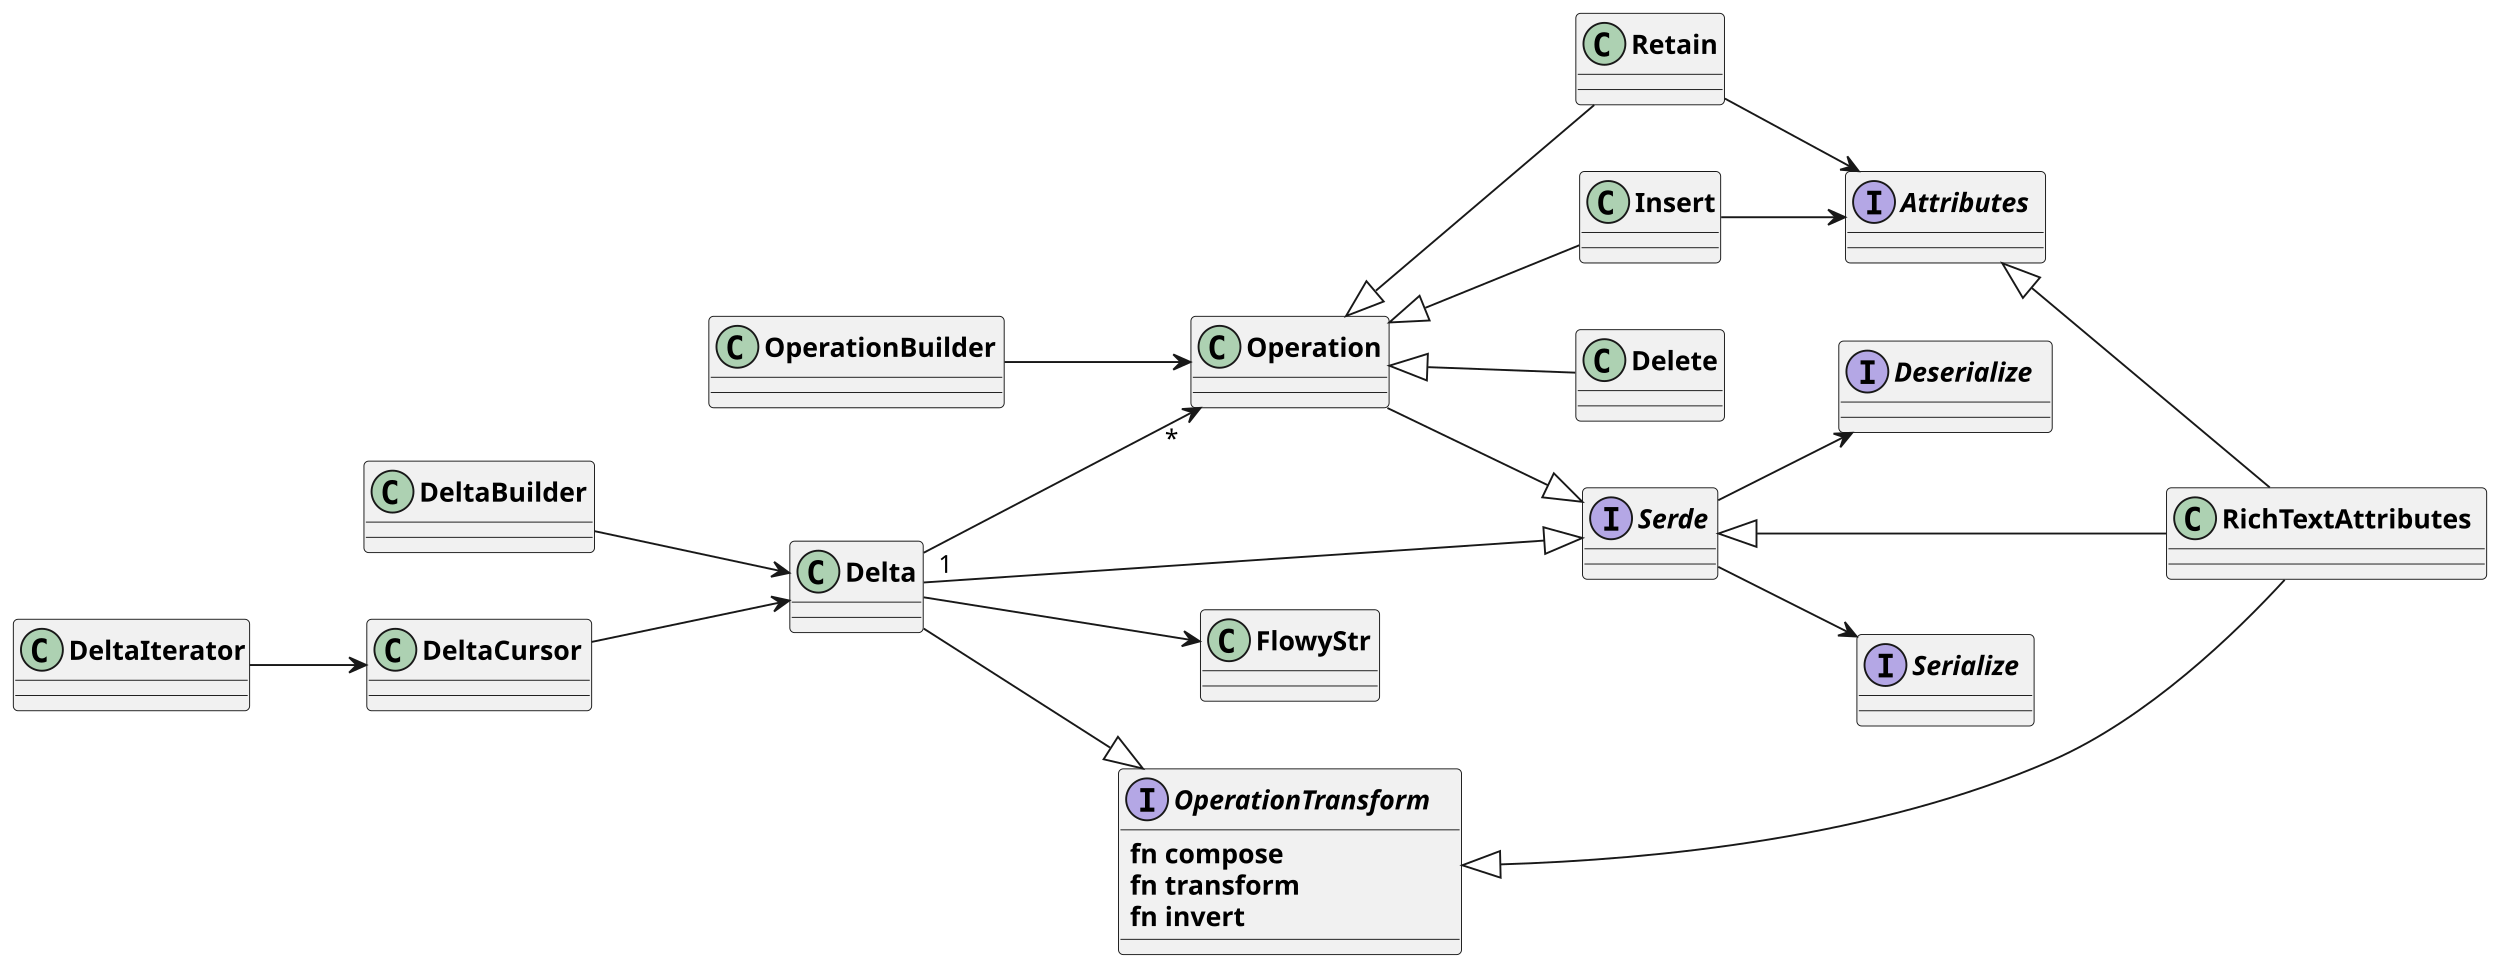
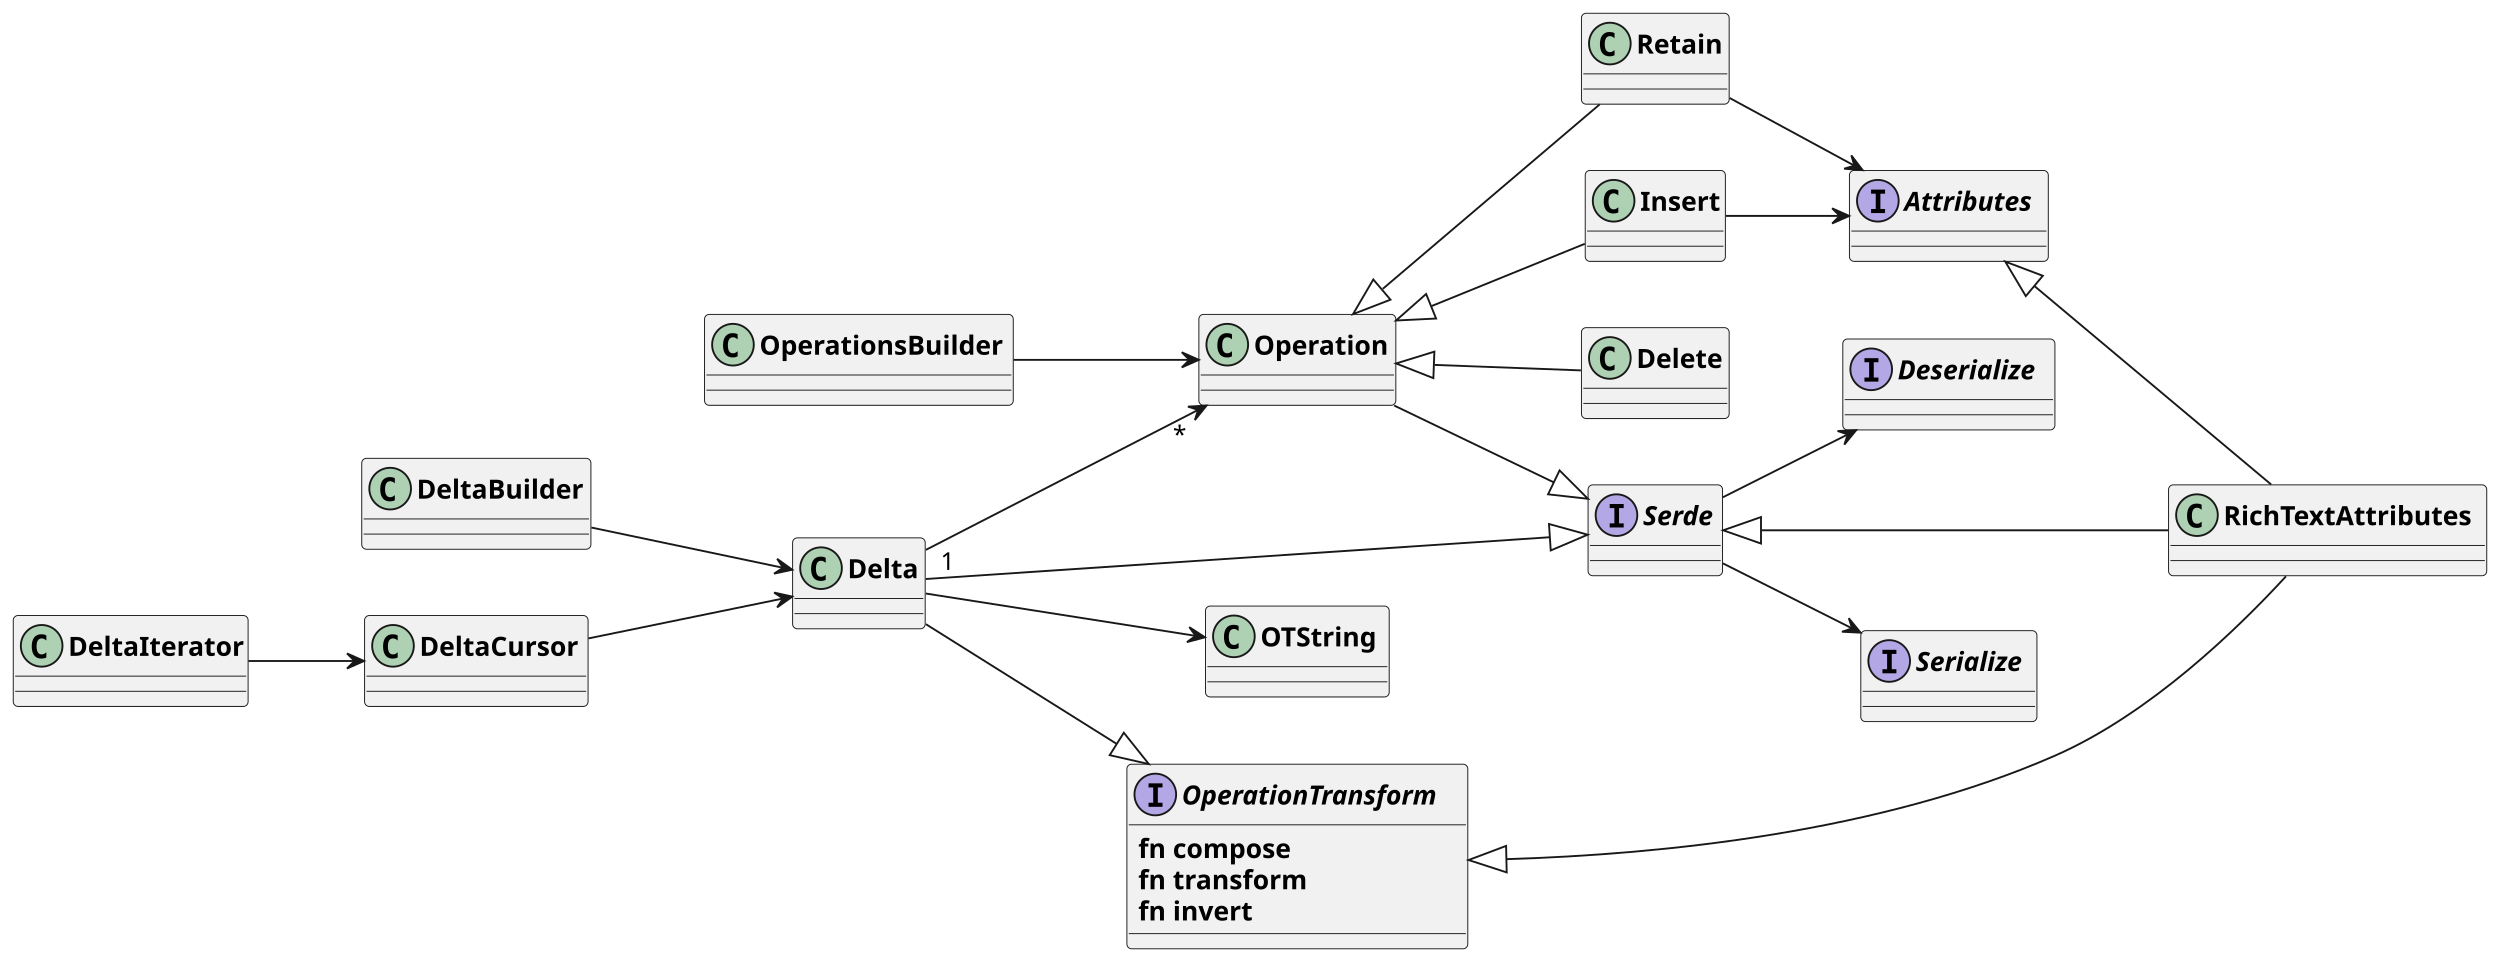
- <svg xmlns="http://www.w3.org/2000/svg" contentStyleType="text/css" height="507px" preserveAspectRatio="none" style="width:1312px;height:507px;background:#FFFFFF;" version="1.1" viewBox="0 0 1312 507" width="1312px" zoomAndPan="magnify">
+ <svg xmlns="http://www.w3.org/2000/svg" contentStyleType="text/css" height="507px" preserveAspectRatio="none" style="width:1320px;height:507px;background:#FFFFFF;" version="1.1" viewBox="0 0 1320 507" width="1320px" zoomAndPan="magnify">
  <defs />
  <g>
    <g id="elem_Attributes">
-       <rect codeLine="7" fill="#F1F1F1" height="48" id="Attributes" rx="2.5" ry="2.5" style="stroke:#181818;stroke-width:0.5;" width="105" x="968.5" y="90" />
-       <ellipse cx="983.5" cy="106" fill="#B4A7E5" rx="11" ry="11" style="stroke:#181818;stroke-width:1.0;" />
-       <path d="M979.928,102.265 L979.928,100.107 L987.307,100.107 L987.307,102.265 L984.842,102.265 L984.842,110.342 L987.307,110.342 L987.307,112.5 L979.928,112.5 L979.928,110.342 L982.393,110.342 L982.393,102.265 Z " fill="#000000" />
-       <text fill="#000000" font-family="sans-serif" font-size="14" font-style="italic" font-weight="bold" lengthAdjust="spacing" textLength="73" x="997.5" y="111.291">Attributes</text>
-       <line style="stroke:#181818;stroke-width:0.5;" x1="969.5" x2="1072.5" y1="122" y2="122" />
-       <line style="stroke:#181818;stroke-width:0.5;" x1="969.5" x2="1072.5" y1="130" y2="130" />
+       <rect codeLine="7" fill="#F1F1F1" height="48" id="Attributes" rx="2.5" ry="2.5" style="stroke:#181818;stroke-width:0.5;" width="105" x="976.5" y="90" />
+       <ellipse cx="991.5" cy="106" fill="#B4A7E5" rx="11" ry="11" style="stroke:#181818;stroke-width:1.0;" />
+       <path d="M987.928,102.265 L987.928,100.107 L995.307,100.107 L995.307,102.265 L992.842,102.265 L992.842,110.342 L995.307,110.342 L995.307,112.5 L987.928,112.5 L987.928,110.342 L990.393,110.342 L990.393,102.265 Z " fill="#000000" />
+       <text fill="#000000" font-family="sans-serif" font-size="14" font-style="italic" font-weight="bold" lengthAdjust="spacing" textLength="73" x="1005.5" y="111.291">Attributes</text>
+       <line style="stroke:#181818;stroke-width:0.5;" x1="977.5" x2="1080.5" y1="122" y2="122" />
+       <line style="stroke:#181818;stroke-width:0.5;" x1="977.5" x2="1080.5" y1="130" y2="130" />
    </g>
    <g id="elem_Serialize">
-       <rect codeLine="8" fill="#F1F1F1" height="48" id="Serialize" rx="2.5" ry="2.5" style="stroke:#181818;stroke-width:0.5;" width="93" x="974.5" y="333" />
-       <ellipse cx="989.5" cy="349" fill="#B4A7E5" rx="11" ry="11" style="stroke:#181818;stroke-width:1.0;" />
-       <path d="M985.928,345.265 L985.928,343.107 L993.307,343.107 L993.307,345.265 L990.842,345.265 L990.842,353.342 L993.307,353.342 L993.307,355.5 L985.928,355.5 L985.928,353.342 L988.393,353.342 L988.393,345.265 Z " fill="#000000" />
-       <text fill="#000000" font-family="sans-serif" font-size="14" font-style="italic" font-weight="bold" lengthAdjust="spacing" textLength="61" x="1003.5" y="354.291">Serialize</text>
-       <line style="stroke:#181818;stroke-width:0.5;" x1="975.5" x2="1066.5" y1="365" y2="365" />
-       <line style="stroke:#181818;stroke-width:0.5;" x1="975.5" x2="1066.5" y1="373" y2="373" />
+       <rect codeLine="8" fill="#F1F1F1" height="48" id="Serialize" rx="2.5" ry="2.5" style="stroke:#181818;stroke-width:0.5;" width="93" x="982.5" y="333" />
+       <ellipse cx="997.5" cy="349" fill="#B4A7E5" rx="11" ry="11" style="stroke:#181818;stroke-width:1.0;" />
+       <path d="M993.928,345.265 L993.928,343.107 L1001.307,343.107 L1001.307,345.265 L998.842,345.265 L998.842,353.342 L1001.307,353.342 L1001.307,355.5 L993.928,355.5 L993.928,353.342 L996.393,353.342 L996.393,345.265 Z " fill="#000000" />
+       <text fill="#000000" font-family="sans-serif" font-size="14" font-style="italic" font-weight="bold" lengthAdjust="spacing" textLength="61" x="1011.5" y="354.291">Serialize</text>
+       <line style="stroke:#181818;stroke-width:0.5;" x1="983.5" x2="1074.5" y1="365" y2="365" />
+       <line style="stroke:#181818;stroke-width:0.5;" x1="983.5" x2="1074.5" y1="373" y2="373" />
    </g>
    <g id="elem_Deserialize">
-       <rect codeLine="9" fill="#F1F1F1" height="48" id="Deserialize" rx="2.5" ry="2.5" style="stroke:#181818;stroke-width:0.5;" width="112" x="965" y="179" />
-       <ellipse cx="980" cy="195" fill="#B4A7E5" rx="11" ry="11" style="stroke:#181818;stroke-width:1.0;" />
-       <path d="M976.428,191.265 L976.428,189.107 L983.807,189.107 L983.807,191.265 L981.342,191.265 L981.342,199.342 L983.807,199.342 L983.807,201.5 L976.428,201.5 L976.428,199.342 L978.893,199.342 L978.893,191.265 Z " fill="#000000" />
-       <text fill="#000000" font-family="sans-serif" font-size="14" font-style="italic" font-weight="bold" lengthAdjust="spacing" textLength="80" x="994" y="200.291">Deserialize</text>
-       <line style="stroke:#181818;stroke-width:0.5;" x1="966" x2="1076" y1="211" y2="211" />
-       <line style="stroke:#181818;stroke-width:0.5;" x1="966" x2="1076" y1="219" y2="219" />
+       <rect codeLine="9" fill="#F1F1F1" height="48" id="Deserialize" rx="2.5" ry="2.5" style="stroke:#181818;stroke-width:0.5;" width="112" x="973" y="179" />
+       <ellipse cx="988" cy="195" fill="#B4A7E5" rx="11" ry="11" style="stroke:#181818;stroke-width:1.0;" />
+       <path d="M984.428,191.265 L984.428,189.107 L991.807,189.107 L991.807,191.265 L989.342,191.265 L989.342,199.342 L991.807,199.342 L991.807,201.5 L984.428,201.5 L984.428,199.342 L986.893,199.342 L986.893,191.265 Z " fill="#000000" />
+       <text fill="#000000" font-family="sans-serif" font-size="14" font-style="italic" font-weight="bold" lengthAdjust="spacing" textLength="80" x="1002" y="200.291">Deserialize</text>
+       <line style="stroke:#181818;stroke-width:0.5;" x1="974" x2="1084" y1="211" y2="211" />
+       <line style="stroke:#181818;stroke-width:0.5;" x1="974" x2="1084" y1="219" y2="219" />
    </g>
    <g id="elem_OperationTransform">
-       <rect codeLine="10" fill="#F1F1F1" height="97.465" id="OperationTransform" rx="2.5" ry="2.5" style="stroke:#181818;stroke-width:0.5;" width="180" x="587" y="403.5" />
-       <ellipse cx="602" cy="419.5" fill="#B4A7E5" rx="11" ry="11" style="stroke:#181818;stroke-width:1.0;" />
-       <path d="M598.428,415.765 L598.428,413.607 L605.807,413.607 L605.807,415.765 L603.342,415.765 L603.342,423.842 L605.807,423.842 L605.807,426 L598.428,426 L598.428,423.842 L600.893,423.842 L600.893,415.765 Z " fill="#000000" />
-       <text fill="#000000" font-family="sans-serif" font-size="14" font-style="italic" font-weight="bold" lengthAdjust="spacing" textLength="148" x="616" y="424.791">OperationTransform</text>
-       <line style="stroke:#181818;stroke-width:0.5;" x1="588" x2="766" y1="435.5" y2="435.5" />
-       <text fill="#000000" font-family="sans-serif" font-size="14" font-weight="bold" lengthAdjust="spacing" textLength="84" x="593" y="453.035">fn compose</text>
-       <text fill="#000000" font-family="sans-serif" font-size="14" font-weight="bold" lengthAdjust="spacing" textLength="92" x="593" y="469.523">fn transform</text>
-       <text fill="#000000" font-family="sans-serif" font-size="14" font-weight="bold" lengthAdjust="spacing" textLength="62" x="593" y="486.012">fn invert</text>
-       <line style="stroke:#181818;stroke-width:0.5;" x1="588" x2="766" y1="492.965" y2="492.965" />
+       <rect codeLine="10" fill="#F1F1F1" height="97.465" id="OperationTransform" rx="2.5" ry="2.5" style="stroke:#181818;stroke-width:0.5;" width="180" x="595" y="403.5" />
+       <ellipse cx="610" cy="419.5" fill="#B4A7E5" rx="11" ry="11" style="stroke:#181818;stroke-width:1.0;" />
+       <path d="M606.428,415.765 L606.428,413.607 L613.807,413.607 L613.807,415.765 L611.342,415.765 L611.342,423.842 L613.807,423.842 L613.807,426 L606.428,426 L606.428,423.842 L608.893,423.842 L608.893,415.765 Z " fill="#000000" />
+       <text fill="#000000" font-family="sans-serif" font-size="14" font-style="italic" font-weight="bold" lengthAdjust="spacing" textLength="148" x="624" y="424.791">OperationTransform</text>
+       <line style="stroke:#181818;stroke-width:0.5;" x1="596" x2="774" y1="435.5" y2="435.5" />
+       <text fill="#000000" font-family="sans-serif" font-size="14" font-weight="bold" lengthAdjust="spacing" textLength="84" x="601" y="453.035">fn compose</text>
+       <text fill="#000000" font-family="sans-serif" font-size="14" font-weight="bold" lengthAdjust="spacing" textLength="92" x="601" y="469.523">fn transform</text>
+       <text fill="#000000" font-family="sans-serif" font-size="14" font-weight="bold" lengthAdjust="spacing" textLength="62" x="601" y="486.012">fn invert</text>
+       <line style="stroke:#181818;stroke-width:0.5;" x1="596" x2="774" y1="492.965" y2="492.965" />
    </g>
    <g id="elem_Serde">
-       <rect codeLine="16" fill="#F1F1F1" height="48" id="Serde" rx="2.5" ry="2.5" style="stroke:#181818;stroke-width:0.5;" width="71" x="830.5" y="256" />
-       <ellipse cx="845.5" cy="272" fill="#B4A7E5" rx="11" ry="11" style="stroke:#181818;stroke-width:1.0;" />
-       <path d="M841.928,268.265 L841.928,266.107 L849.307,266.107 L849.307,268.265 L846.842,268.265 L846.842,276.342 L849.307,276.342 L849.307,278.5 L841.928,278.5 L841.928,276.342 L844.393,276.342 L844.393,268.265 Z " fill="#000000" />
-       <text fill="#000000" font-family="sans-serif" font-size="14" font-style="italic" font-weight="bold" lengthAdjust="spacing" textLength="39" x="859.5" y="277.291">Serde</text>
-       <line style="stroke:#181818;stroke-width:0.5;" x1="831.5" x2="900.5" y1="288" y2="288" />
-       <line style="stroke:#181818;stroke-width:0.5;" x1="831.5" x2="900.5" y1="296" y2="296" />
+       <rect codeLine="16" fill="#F1F1F1" height="48" id="Serde" rx="2.5" ry="2.5" style="stroke:#181818;stroke-width:0.5;" width="71" x="838.5" y="256" />
+       <ellipse cx="853.5" cy="272" fill="#B4A7E5" rx="11" ry="11" style="stroke:#181818;stroke-width:1.0;" />
+       <path d="M849.928,268.265 L849.928,266.107 L857.307,266.107 L857.307,268.265 L854.842,268.265 L854.842,276.342 L857.307,276.342 L857.307,278.5 L849.928,278.5 L849.928,276.342 L852.393,276.342 L852.393,268.265 Z " fill="#000000" />
+       <text fill="#000000" font-family="sans-serif" font-size="14" font-style="italic" font-weight="bold" lengthAdjust="spacing" textLength="39" x="867.5" y="277.291">Serde</text>
+       <line style="stroke:#181818;stroke-width:0.5;" x1="839.5" x2="908.5" y1="288" y2="288" />
+       <line style="stroke:#181818;stroke-width:0.5;" x1="839.5" x2="908.5" y1="296" y2="296" />
    </g>
    <g id="elem_DeltaBuilder">
      <rect fill="#F1F1F1" height="48" id="DeltaBuilder" rx="2.5" ry="2.5" style="stroke:#181818;stroke-width:0.5;" width="121" x="191" y="242" />
      <ellipse cx="206" cy="258" fill="#ADD1B2" rx="11" ry="11" style="stroke:#181818;stroke-width:1.0;" />
      <path d="M208.473,264.143 Q207.892,264.442 207.253,264.591 Q206.614,264.741 205.908,264.741 Q203.401,264.741 202.082,263.089 Q200.762,261.437 200.762,258.316 Q200.762,255.186 202.082,253.535 Q203.401,251.883 205.908,251.883 Q206.614,251.883 207.261,252.032 Q207.909,252.182 208.473,252.481 L208.473,255.203 Q207.842,254.622 207.249,254.352 Q206.655,254.083 206.024,254.083 Q204.68,254.083 203.995,255.149 Q203.31,256.216 203.31,258.316 Q203.31,260.408 203.995,261.474 Q204.68,262.541 206.024,262.541 Q206.655,262.541 207.249,262.271 Q207.842,262.002 208.473,261.42 Z " fill="#000000" />
      <text fill="#000000" font-family="sans-serif" font-size="14" font-weight="bold" lengthAdjust="spacing" textLength="89" x="220" y="263.291">DeltaBuilder</text>
      <line style="stroke:#181818;stroke-width:0.5;" x1="192" x2="311" y1="274" y2="274" />
      <line style="stroke:#181818;stroke-width:0.5;" x1="192" x2="311" y1="282" y2="282" />
    </g>
    <g id="elem_Delta">
-       <rect fill="#F1F1F1" height="48" id="Delta" rx="2.5" ry="2.5" style="stroke:#181818;stroke-width:0.5;" width="70" x="414.5" y="284" />
-       <ellipse cx="429.5" cy="300" fill="#ADD1B2" rx="11" ry="11" style="stroke:#181818;stroke-width:1.0;" />
-       <path d="M431.973,306.143 Q431.392,306.442 430.753,306.591 Q430.114,306.741 429.408,306.741 Q426.901,306.741 425.582,305.089 Q424.262,303.437 424.262,300.316 Q424.262,297.187 425.582,295.535 Q426.901,293.883 429.408,293.883 Q430.114,293.883 430.761,294.032 Q431.409,294.182 431.973,294.481 L431.973,297.203 Q431.342,296.622 430.749,296.352 Q430.155,296.082 429.524,296.082 Q428.18,296.082 427.495,297.149 Q426.81,298.216 426.81,300.316 Q426.81,302.408 427.495,303.474 Q428.18,304.541 429.524,304.541 Q430.155,304.541 430.749,304.271 Q431.342,304.002 431.973,303.42 Z " fill="#000000" />
-       <text fill="#000000" font-family="sans-serif" font-size="14" font-weight="bold" lengthAdjust="spacing" textLength="38" x="443.5" y="305.291">Delta</text>
-       <line style="stroke:#181818;stroke-width:0.5;" x1="415.5" x2="483.5" y1="316" y2="316" />
-       <line style="stroke:#181818;stroke-width:0.5;" x1="415.5" x2="483.5" y1="324" y2="324" />
+       <rect fill="#F1F1F1" height="48" id="Delta" rx="2.5" ry="2.5" style="stroke:#181818;stroke-width:0.5;" width="70" x="418.5" y="284" />
+       <ellipse cx="433.5" cy="300" fill="#ADD1B2" rx="11" ry="11" style="stroke:#181818;stroke-width:1.0;" />
+       <path d="M435.973,306.143 Q435.392,306.442 434.753,306.591 Q434.114,306.741 433.408,306.741 Q430.901,306.741 429.582,305.089 Q428.262,303.437 428.262,300.316 Q428.262,297.187 429.582,295.535 Q430.901,293.883 433.408,293.883 Q434.114,293.883 434.761,294.032 Q435.409,294.182 435.973,294.481 L435.973,297.203 Q435.342,296.622 434.749,296.352 Q434.155,296.082 433.524,296.082 Q432.18,296.082 431.495,297.149 Q430.81,298.216 430.81,300.316 Q430.81,302.408 431.495,303.474 Q432.18,304.541 433.524,304.541 Q434.155,304.541 434.749,304.271 Q435.342,304.002 435.973,303.42 Z " fill="#000000" />
+       <text fill="#000000" font-family="sans-serif" font-size="14" font-weight="bold" lengthAdjust="spacing" textLength="38" x="447.5" y="305.291">Delta</text>
+       <line style="stroke:#181818;stroke-width:0.5;" x1="419.5" x2="487.5" y1="316" y2="316" />
+       <line style="stroke:#181818;stroke-width:0.5;" x1="419.5" x2="487.5" y1="324" y2="324" />
    </g>
    <g id="elem_Operation">
-       <rect fill="#F1F1F1" height="48" id="Operation" rx="2.5" ry="2.5" style="stroke:#181818;stroke-width:0.5;" width="104" x="625" y="166" />
-       <ellipse cx="640" cy="182" fill="#ADD1B2" rx="11" ry="11" style="stroke:#181818;stroke-width:1.0;" />
-       <path d="M642.473,188.143 Q641.892,188.442 641.253,188.591 Q640.614,188.741 639.908,188.741 Q637.401,188.741 636.082,187.089 Q634.762,185.437 634.762,182.316 Q634.762,179.186 636.082,177.535 Q637.401,175.883 639.908,175.883 Q640.614,175.883 641.261,176.032 Q641.909,176.182 642.473,176.481 L642.473,179.203 Q641.842,178.622 641.249,178.352 Q640.655,178.083 640.024,178.083 Q638.68,178.083 637.995,179.149 Q637.31,180.216 637.31,182.316 Q637.31,184.408 637.995,185.474 Q638.68,186.541 640.024,186.541 Q640.655,186.541 641.249,186.271 Q641.842,186.001 642.473,185.42 Z " fill="#000000" />
-       <text fill="#000000" font-family="sans-serif" font-size="14" font-weight="bold" lengthAdjust="spacing" textLength="72" x="654" y="187.291">Operation</text>
-       <line style="stroke:#181818;stroke-width:0.5;" x1="626" x2="728" y1="198" y2="198" />
-       <line style="stroke:#181818;stroke-width:0.5;" x1="626" x2="728" y1="206" y2="206" />
-     </g>
-     <g id="elem_FlowyStr">
-       <rect fill="#F1F1F1" height="48" id="FlowyStr" rx="2.5" ry="2.5" style="stroke:#181818;stroke-width:0.5;" width="94" x="630" y="320" />
-       <ellipse cx="645" cy="336" fill="#ADD1B2" rx="11" ry="11" style="stroke:#181818;stroke-width:1.0;" />
-       <path d="M647.473,342.143 Q646.892,342.442 646.253,342.591 Q645.614,342.741 644.908,342.741 Q642.401,342.741 641.082,341.089 Q639.762,339.437 639.762,336.316 Q639.762,333.187 641.082,331.535 Q642.401,329.883 644.908,329.883 Q645.614,329.883 646.261,330.032 Q646.909,330.182 647.473,330.481 L647.473,333.203 Q646.842,332.622 646.249,332.352 Q645.655,332.082 645.024,332.082 Q643.68,332.082 642.995,333.149 Q642.31,334.216 642.31,336.316 Q642.31,338.408 642.995,339.474 Q643.68,340.541 645.024,340.541 Q645.655,340.541 646.249,340.271 Q646.842,340.002 647.473,339.42 Z " fill="#000000" />
-       <text fill="#000000" font-family="sans-serif" font-size="14" font-weight="bold" lengthAdjust="spacing" textLength="62" x="659" y="341.291">FlowyStr</text>
-       <line style="stroke:#181818;stroke-width:0.5;" x1="631" x2="723" y1="352" y2="352" />
-       <line style="stroke:#181818;stroke-width:0.5;" x1="631" x2="723" y1="360" y2="360" />
-     </g>
-     <g id="elem_OperationBuilder">
-       <rect fill="#F1F1F1" height="48" id="OperationBuilder" rx="2.5" ry="2.5" style="stroke:#181818;stroke-width:0.5;" width="155" x="372" y="166" />
+       <rect fill="#F1F1F1" height="48" id="Operation" rx="2.5" ry="2.5" style="stroke:#181818;stroke-width:0.5;" width="104" x="633" y="166" />
+       <ellipse cx="648" cy="182" fill="#ADD1B2" rx="11" ry="11" style="stroke:#181818;stroke-width:1.0;" />
+       <path d="M650.473,188.143 Q649.892,188.442 649.253,188.591 Q648.614,188.741 647.908,188.741 Q645.401,188.741 644.082,187.089 Q642.762,185.437 642.762,182.316 Q642.762,179.186 644.082,177.535 Q645.401,175.883 647.908,175.883 Q648.614,175.883 649.261,176.032 Q649.909,176.182 650.473,176.481 L650.473,179.203 Q649.842,178.622 649.249,178.352 Q648.655,178.083 648.024,178.083 Q646.68,178.083 645.995,179.149 Q645.31,180.216 645.31,182.316 Q645.31,184.408 645.995,185.474 Q646.68,186.541 648.024,186.541 Q648.655,186.541 649.249,186.271 Q649.842,186.001 650.473,185.42 Z " fill="#000000" />
+       <text fill="#000000" font-family="sans-serif" font-size="14" font-weight="bold" lengthAdjust="spacing" textLength="72" x="662" y="187.291">Operation</text>
+       <line style="stroke:#181818;stroke-width:0.5;" x1="634" x2="736" y1="198" y2="198" />
+       <line style="stroke:#181818;stroke-width:0.5;" x1="634" x2="736" y1="206" y2="206" />
+     </g>
+     <g id="elem_OTString">
+       <rect fill="#F1F1F1" height="48" id="OTString" rx="2.5" ry="2.5" style="stroke:#181818;stroke-width:0.5;" width="97" x="636.5" y="320" />
+       <ellipse cx="651.5" cy="336" fill="#ADD1B2" rx="11" ry="11" style="stroke:#181818;stroke-width:1.0;" />
+       <path d="M653.973,342.143 Q653.392,342.442 652.753,342.591 Q652.114,342.741 651.408,342.741 Q648.901,342.741 647.582,341.089 Q646.262,339.437 646.262,336.316 Q646.262,333.187 647.582,331.535 Q648.901,329.883 651.408,329.883 Q652.114,329.883 652.761,330.032 Q653.409,330.182 653.973,330.481 L653.973,333.203 Q653.342,332.622 652.749,332.352 Q652.155,332.082 651.524,332.082 Q650.18,332.082 649.495,333.149 Q648.81,334.216 648.81,336.316 Q648.81,338.408 649.495,339.474 Q650.18,340.541 651.524,340.541 Q652.155,340.541 652.749,340.271 Q653.342,340.002 653.973,339.42 Z " fill="#000000" />
+       <text fill="#000000" font-family="sans-serif" font-size="14" font-weight="bold" lengthAdjust="spacing" textLength="65" x="665.5" y="341.291">OTString</text>
+       <line style="stroke:#181818;stroke-width:0.5;" x1="637.5" x2="732.5" y1="352" y2="352" />
+       <line style="stroke:#181818;stroke-width:0.5;" x1="637.5" x2="732.5" y1="360" y2="360" />
+     </g>
+     <g id="elem_OperationsBuilder">
+       <rect fill="#F1F1F1" height="48" id="OperationsBuilder" rx="2.5" ry="2.5" style="stroke:#181818;stroke-width:0.5;" width="163" x="372" y="166" />
      <ellipse cx="387" cy="182" fill="#ADD1B2" rx="11" ry="11" style="stroke:#181818;stroke-width:1.0;" />
      <path d="M389.473,188.143 Q388.892,188.442 388.253,188.591 Q387.614,188.741 386.908,188.741 Q384.401,188.741 383.082,187.089 Q381.762,185.437 381.762,182.316 Q381.762,179.186 383.082,177.535 Q384.401,175.883 386.908,175.883 Q387.614,175.883 388.261,176.032 Q388.909,176.182 389.473,176.481 L389.473,179.203 Q388.842,178.622 388.249,178.352 Q387.655,178.083 387.024,178.083 Q385.68,178.083 384.995,179.149 Q384.31,180.216 384.31,182.316 Q384.31,184.408 384.995,185.474 Q385.68,186.541 387.024,186.541 Q387.655,186.541 388.249,186.271 Q388.842,186.001 389.473,185.42 Z " fill="#000000" />
-       <text fill="#000000" font-family="sans-serif" font-size="14" font-weight="bold" lengthAdjust="spacing" textLength="123" x="401" y="187.291">OperationBuilder</text>
-       <line style="stroke:#181818;stroke-width:0.5;" x1="373" x2="526" y1="198" y2="198" />
-       <line style="stroke:#181818;stroke-width:0.5;" x1="373" x2="526" y1="206" y2="206" />
+       <text fill="#000000" font-family="sans-serif" font-size="14" font-weight="bold" lengthAdjust="spacing" textLength="131" x="401" y="187.291">OperationsBuilder</text>
+       <line style="stroke:#181818;stroke-width:0.5;" x1="373" x2="534" y1="198" y2="198" />
+       <line style="stroke:#181818;stroke-width:0.5;" x1="373" x2="534" y1="206" y2="206" />
    </g>
    <g id="elem_Delete">
-       <rect fill="#F1F1F1" height="48" id="Delete" rx="2.5" ry="2.5" style="stroke:#181818;stroke-width:0.5;" width="78" x="827" y="173" />
-       <ellipse cx="842" cy="189" fill="#ADD1B2" rx="11" ry="11" style="stroke:#181818;stroke-width:1.0;" />
-       <path d="M844.473,195.143 Q843.892,195.442 843.253,195.591 Q842.614,195.741 841.908,195.741 Q839.401,195.741 838.082,194.089 Q836.762,192.437 836.762,189.316 Q836.762,186.186 838.082,184.535 Q839.401,182.883 841.908,182.883 Q842.614,182.883 843.261,183.032 Q843.909,183.182 844.473,183.481 L844.473,186.203 Q843.842,185.622 843.249,185.352 Q842.655,185.083 842.024,185.083 Q840.68,185.083 839.995,186.149 Q839.31,187.216 839.31,189.316 Q839.31,191.408 839.995,192.474 Q840.68,193.541 842.024,193.541 Q842.655,193.541 843.249,193.271 Q843.842,193.001 844.473,192.42 Z " fill="#000000" />
-       <text fill="#000000" font-family="sans-serif" font-size="14" font-weight="bold" lengthAdjust="spacing" textLength="46" x="856" y="194.291">Delete</text>
-       <line style="stroke:#181818;stroke-width:0.5;" x1="828" x2="904" y1="205" y2="205" />
-       <line style="stroke:#181818;stroke-width:0.5;" x1="828" x2="904" y1="213" y2="213" />
+       <rect fill="#F1F1F1" height="48" id="Delete" rx="2.5" ry="2.5" style="stroke:#181818;stroke-width:0.5;" width="78" x="835" y="173" />
+       <ellipse cx="850" cy="189" fill="#ADD1B2" rx="11" ry="11" style="stroke:#181818;stroke-width:1.0;" />
+       <path d="M852.473,195.143 Q851.892,195.442 851.253,195.591 Q850.614,195.741 849.908,195.741 Q847.401,195.741 846.082,194.089 Q844.762,192.437 844.762,189.316 Q844.762,186.186 846.082,184.535 Q847.401,182.883 849.908,182.883 Q850.614,182.883 851.261,183.032 Q851.909,183.182 852.473,183.481 L852.473,186.203 Q851.842,185.622 851.249,185.352 Q850.655,185.083 850.024,185.083 Q848.68,185.083 847.995,186.149 Q847.31,187.216 847.31,189.316 Q847.31,191.408 847.995,192.474 Q848.68,193.541 850.024,193.541 Q850.655,193.541 851.249,193.271 Q851.842,193.001 852.473,192.42 Z " fill="#000000" />
+       <text fill="#000000" font-family="sans-serif" font-size="14" font-weight="bold" lengthAdjust="spacing" textLength="46" x="864" y="194.291">Delete</text>
+       <line style="stroke:#181818;stroke-width:0.5;" x1="836" x2="912" y1="205" y2="205" />
+       <line style="stroke:#181818;stroke-width:0.5;" x1="836" x2="912" y1="213" y2="213" />
    </g>
    <g id="elem_Retain">
-       <rect fill="#F1F1F1" height="48" id="Retain" rx="2.5" ry="2.5" style="stroke:#181818;stroke-width:0.5;" width="78" x="827" y="7" />
-       <ellipse cx="842" cy="23" fill="#ADD1B2" rx="11" ry="11" style="stroke:#181818;stroke-width:1.0;" />
-       <path d="M844.473,29.143 Q843.892,29.442 843.253,29.591 Q842.614,29.741 841.908,29.741 Q839.401,29.741 838.082,28.089 Q836.762,26.437 836.762,23.316 Q836.762,20.186 838.082,18.535 Q839.401,16.883 841.908,16.883 Q842.614,16.883 843.261,17.032 Q843.909,17.182 844.473,17.48 L844.473,20.203 Q843.842,19.622 843.249,19.352 Q842.655,19.082 842.024,19.082 Q840.68,19.082 839.995,20.149 Q839.31,21.216 839.31,23.316 Q839.31,25.408 839.995,26.474 Q840.68,27.541 842.024,27.541 Q842.655,27.541 843.249,27.271 Q843.842,27.002 844.473,26.42 Z " fill="#000000" />
-       <text fill="#000000" font-family="sans-serif" font-size="14" font-weight="bold" lengthAdjust="spacing" textLength="46" x="856" y="28.291">Retain</text>
-       <line style="stroke:#181818;stroke-width:0.5;" x1="828" x2="904" y1="39" y2="39" />
-       <line style="stroke:#181818;stroke-width:0.5;" x1="828" x2="904" y1="47" y2="47" />
+       <rect fill="#F1F1F1" height="48" id="Retain" rx="2.5" ry="2.5" style="stroke:#181818;stroke-width:0.5;" width="78" x="835" y="7" />
+       <ellipse cx="850" cy="23" fill="#ADD1B2" rx="11" ry="11" style="stroke:#181818;stroke-width:1.0;" />
+       <path d="M852.473,29.143 Q851.892,29.442 851.253,29.591 Q850.614,29.741 849.908,29.741 Q847.401,29.741 846.082,28.089 Q844.762,26.437 844.762,23.316 Q844.762,20.186 846.082,18.535 Q847.401,16.883 849.908,16.883 Q850.614,16.883 851.261,17.032 Q851.909,17.182 852.473,17.48 L852.473,20.203 Q851.842,19.622 851.249,19.352 Q850.655,19.082 850.024,19.082 Q848.68,19.082 847.995,20.149 Q847.31,21.216 847.31,23.316 Q847.31,25.408 847.995,26.474 Q848.68,27.541 850.024,27.541 Q850.655,27.541 851.249,27.271 Q851.842,27.002 852.473,26.42 Z " fill="#000000" />
+       <text fill="#000000" font-family="sans-serif" font-size="14" font-weight="bold" lengthAdjust="spacing" textLength="46" x="864" y="28.291">Retain</text>
+       <line style="stroke:#181818;stroke-width:0.5;" x1="836" x2="912" y1="39" y2="39" />
+       <line style="stroke:#181818;stroke-width:0.5;" x1="836" x2="912" y1="47" y2="47" />
    </g>
    <g id="elem_Insert">
-       <rect fill="#F1F1F1" height="48" id="Insert" rx="2.5" ry="2.5" style="stroke:#181818;stroke-width:0.5;" width="74" x="829" y="90" />
-       <ellipse cx="844" cy="106" fill="#ADD1B2" rx="11" ry="11" style="stroke:#181818;stroke-width:1.0;" />
-       <path d="M846.473,112.143 Q845.892,112.442 845.253,112.591 Q844.614,112.741 843.908,112.741 Q841.401,112.741 840.082,111.089 Q838.762,109.437 838.762,106.316 Q838.762,103.186 840.082,101.535 Q841.401,99.883 843.908,99.883 Q844.614,99.883 845.261,100.032 Q845.909,100.182 846.473,100.481 L846.473,103.203 Q845.842,102.622 845.249,102.352 Q844.655,102.082 844.024,102.082 Q842.68,102.082 841.995,103.149 Q841.31,104.216 841.31,106.316 Q841.31,108.408 841.995,109.474 Q842.68,110.541 844.024,110.541 Q844.655,110.541 845.249,110.271 Q845.842,110.001 846.473,109.42 Z " fill="#000000" />
-       <text fill="#000000" font-family="sans-serif" font-size="14" font-weight="bold" lengthAdjust="spacing" textLength="42" x="858" y="111.291">Insert</text>
-       <line style="stroke:#181818;stroke-width:0.5;" x1="830" x2="902" y1="122" y2="122" />
-       <line style="stroke:#181818;stroke-width:0.5;" x1="830" x2="902" y1="130" y2="130" />
+       <rect fill="#F1F1F1" height="48" id="Insert" rx="2.5" ry="2.5" style="stroke:#181818;stroke-width:0.5;" width="74" x="837" y="90" />
+       <ellipse cx="852" cy="106" fill="#ADD1B2" rx="11" ry="11" style="stroke:#181818;stroke-width:1.0;" />
+       <path d="M854.473,112.143 Q853.892,112.442 853.253,112.591 Q852.614,112.741 851.908,112.741 Q849.401,112.741 848.082,111.089 Q846.762,109.437 846.762,106.316 Q846.762,103.186 848.082,101.535 Q849.401,99.883 851.908,99.883 Q852.614,99.883 853.261,100.032 Q853.909,100.182 854.473,100.481 L854.473,103.203 Q853.842,102.622 853.249,102.352 Q852.655,102.082 852.024,102.082 Q850.68,102.082 849.995,103.149 Q849.31,104.216 849.31,106.316 Q849.31,108.408 849.995,109.474 Q850.68,110.541 852.024,110.541 Q852.655,110.541 853.249,110.271 Q853.842,110.001 854.473,109.42 Z " fill="#000000" />
+       <text fill="#000000" font-family="sans-serif" font-size="14" font-weight="bold" lengthAdjust="spacing" textLength="42" x="866" y="111.291">Insert</text>
+       <line style="stroke:#181818;stroke-width:0.5;" x1="838" x2="910" y1="122" y2="122" />
+       <line style="stroke:#181818;stroke-width:0.5;" x1="838" x2="910" y1="130" y2="130" />
    </g>
    <g id="elem_DeltaIterator">
      <rect fill="#F1F1F1" height="48" id="DeltaIterator" rx="2.5" ry="2.5" style="stroke:#181818;stroke-width:0.5;" width="124" x="7" y="325" />
      <ellipse cx="22" cy="341" fill="#ADD1B2" rx="11" ry="11" style="stroke:#181818;stroke-width:1.0;" />
      <path d="M24.473,347.143 Q23.892,347.442 23.253,347.591 Q22.614,347.741 21.908,347.741 Q19.401,347.741 18.081,346.089 Q16.762,344.437 16.762,341.316 Q16.762,338.187 18.081,336.535 Q19.401,334.883 21.908,334.883 Q22.614,334.883 23.261,335.032 Q23.909,335.182 24.473,335.481 L24.473,338.203 Q23.842,337.622 23.249,337.352 Q22.655,337.082 22.024,337.082 Q20.68,337.082 19.995,338.149 Q19.31,339.216 19.31,341.316 Q19.31,343.408 19.995,344.474 Q20.68,345.541 22.024,345.541 Q22.655,345.541 23.249,345.271 Q23.842,345.002 24.473,344.42 Z " fill="#000000" />
      <text fill="#000000" font-family="sans-serif" font-size="14" font-weight="bold" lengthAdjust="spacing" textLength="92" x="36" y="346.291">DeltaIterator</text>
      <line style="stroke:#181818;stroke-width:0.5;" x1="8" x2="130" y1="357" y2="357" />
      <line style="stroke:#181818;stroke-width:0.5;" x1="8" x2="130" y1="365" y2="365" />
    </g>
    <g id="elem_DeltaCursor">
      <rect fill="#F1F1F1" height="48" id="DeltaCursor" rx="2.5" ry="2.5" style="stroke:#181818;stroke-width:0.5;" width="118" x="192.5" y="325" />
      <ellipse cx="207.5" cy="341" fill="#ADD1B2" rx="11" ry="11" style="stroke:#181818;stroke-width:1.0;" />
      <path d="M209.973,347.143 Q209.392,347.442 208.753,347.591 Q208.114,347.741 207.408,347.741 Q204.901,347.741 203.582,346.089 Q202.262,344.437 202.262,341.316 Q202.262,338.187 203.582,336.535 Q204.901,334.883 207.408,334.883 Q208.114,334.883 208.761,335.032 Q209.409,335.182 209.973,335.481 L209.973,338.203 Q209.342,337.622 208.749,337.352 Q208.155,337.082 207.524,337.082 Q206.18,337.082 205.495,338.149 Q204.81,339.216 204.81,341.316 Q204.81,343.408 205.495,344.474 Q206.18,345.541 207.524,345.541 Q208.155,345.541 208.749,345.271 Q209.342,345.002 209.973,344.42 Z " fill="#000000" />
      <text fill="#000000" font-family="sans-serif" font-size="14" font-weight="bold" lengthAdjust="spacing" textLength="86" x="221.5" y="346.291">DeltaCursor</text>
      <line style="stroke:#181818;stroke-width:0.5;" x1="193.5" x2="309.5" y1="357" y2="357" />
      <line style="stroke:#181818;stroke-width:0.5;" x1="193.5" x2="309.5" y1="365" y2="365" />
    </g>
    <g id="elem_RichTextAttributes">
-       <rect fill="#F1F1F1" height="48" id="RichTextAttributes" rx="2.5" ry="2.5" style="stroke:#181818;stroke-width:0.5;" width="168" x="1137" y="256" />
-       <ellipse cx="1152" cy="272" fill="#ADD1B2" rx="11" ry="11" style="stroke:#181818;stroke-width:1.0;" />
-       <path d="M1154.473,278.143 Q1153.892,278.442 1153.253,278.591 Q1152.614,278.741 1151.908,278.741 Q1149.401,278.741 1148.082,277.089 Q1146.762,275.437 1146.762,272.316 Q1146.762,269.187 1148.082,267.535 Q1149.401,265.883 1151.908,265.883 Q1152.614,265.883 1153.261,266.032 Q1153.909,266.182 1154.473,266.481 L1154.473,269.203 Q1153.842,268.622 1153.249,268.352 Q1152.655,268.082 1152.024,268.082 Q1150.68,268.082 1149.995,269.149 Q1149.31,270.216 1149.31,272.316 Q1149.31,274.408 1149.995,275.474 Q1150.68,276.541 1152.024,276.541 Q1152.655,276.541 1153.249,276.271 Q1153.842,276.002 1154.473,275.42 Z " fill="#000000" />
-       <text fill="#000000" font-family="sans-serif" font-size="14" font-weight="bold" lengthAdjust="spacing" textLength="136" x="1166" y="277.291">RichTextAttributes</text>
-       <line style="stroke:#181818;stroke-width:0.5;" x1="1138" x2="1304" y1="288" y2="288" />
-       <line style="stroke:#181818;stroke-width:0.5;" x1="1138" x2="1304" y1="296" y2="296" />
+       <rect fill="#F1F1F1" height="48" id="RichTextAttributes" rx="2.5" ry="2.5" style="stroke:#181818;stroke-width:0.5;" width="168" x="1145" y="256" />
+       <ellipse cx="1160" cy="272" fill="#ADD1B2" rx="11" ry="11" style="stroke:#181818;stroke-width:1.0;" />
+       <path d="M1162.473,278.143 Q1161.892,278.442 1161.253,278.591 Q1160.614,278.741 1159.908,278.741 Q1157.401,278.741 1156.082,277.089 Q1154.762,275.437 1154.762,272.316 Q1154.762,269.187 1156.082,267.535 Q1157.401,265.883 1159.908,265.883 Q1160.614,265.883 1161.261,266.032 Q1161.909,266.182 1162.473,266.481 L1162.473,269.203 Q1161.842,268.622 1161.249,268.352 Q1160.655,268.082 1160.024,268.082 Q1158.68,268.082 1157.995,269.149 Q1157.31,270.216 1157.31,272.316 Q1157.31,274.408 1157.995,275.474 Q1158.68,276.541 1160.024,276.541 Q1160.655,276.541 1161.249,276.271 Q1161.842,276.002 1162.473,275.42 Z " fill="#000000" />
+       <text fill="#000000" font-family="sans-serif" font-size="14" font-weight="bold" lengthAdjust="spacing" textLength="136" x="1174" y="277.291">RichTextAttributes</text>
+       <line style="stroke:#181818;stroke-width:0.5;" x1="1146" x2="1312" y1="288" y2="288" />
+       <line style="stroke:#181818;stroke-width:0.5;" x1="1146" x2="1312" y1="296" y2="296" />
    </g>
    <g id="link_Serde_Serialize">
-       <path codeLine="17" d="M901.72,297.47 C921.8,307.58 947.43,320.48 969.69,331.68 " fill="none" id="Serde-to-Serialize" style="stroke:#181818;stroke-width:1.0;" />
-       <polygon fill="#181818" points="974.39,334.04,968.158,326.413,969.927,331.787,964.553,333.555,974.39,334.04" style="stroke:#181818;stroke-width:1.0;" />
+       <path codeLine="17" d="M909.72,297.47 C929.8,307.58 955.43,320.48 977.69,331.68 " fill="none" id="Serde-to-Serialize" style="stroke:#181818;stroke-width:1.0;" />
+       <polygon fill="#181818" points="982.39,334.04,976.158,326.413,977.927,331.787,972.553,333.555,982.39,334.04" style="stroke:#181818;stroke-width:1.0;" />
    </g>
    <g id="link_Serde_Deserialize">
-       <path codeLine="18" d="M901.72,262.53 C921.14,252.75 945.75,240.37 967.49,229.43 " fill="none" id="Serde-to-Deserialize" style="stroke:#181818;stroke-width:1.0;" />
-       <polygon fill="#181818" points="972.08,227.12,962.242,227.58,967.611,229.362,965.829,234.731,972.08,227.12" style="stroke:#181818;stroke-width:1.0;" />
+       <path codeLine="18" d="M909.72,262.53 C929.14,252.75 953.75,240.37 975.49,229.43 " fill="none" id="Serde-to-Deserialize" style="stroke:#181818;stroke-width:1.0;" />
+       <polygon fill="#181818" points="980.08,227.12,970.242,227.58,975.611,229.362,973.829,234.731,980.08,227.12" style="stroke:#181818;stroke-width:1.0;" />
    </g>
    <g id="link_DeltaBuilder_Delta">
-       <path codeLine="20" d="M312.1,278.77 C343.59,285.52 381.37,293.61 409.17,299.57 " fill="none" id="DeltaBuilder-to-Delta" style="stroke:#181818;stroke-width:1.0;" />
-       <polygon fill="#181818" points="414.24,300.66,406.273,294.869,409.35,299.616,404.603,302.693,414.24,300.66" style="stroke:#181818;stroke-width:1.0;" />
+       <path codeLine="20" d="M312.24,278.54 C344.85,285.39 384.33,293.68 413.08,299.72 " fill="none" id="DeltaBuilder-to-Delta" style="stroke:#181818;stroke-width:1.0;" />
+       <polygon fill="#181818" points="418.32,300.82,410.334,295.056,413.427,299.793,408.69,302.886,418.32,300.82" style="stroke:#181818;stroke-width:1.0;" />
    </g>
    <g id="link_Delta_Operation">
-       <path codeLine="22" d="M484.75,290.08 C522.19,270.48 582.58,238.89 625.47,216.44 " fill="none" id="Delta-to-Operation" style="stroke:#181818;stroke-width:1.0;" />
-       <polygon fill="#181818" points="630.08,214.03,620.252,214.665,625.651,216.351,623.965,221.751,630.08,214.03" style="stroke:#181818;stroke-width:1.0;" />
-       <text fill="#000000" font-family="sans-serif" font-size="13" lengthAdjust="spacing" textLength="8" x="492.477" y="300.627">1</text>
-       <text fill="#000000" font-family="sans-serif" font-size="13" lengthAdjust="spacing" textLength="6" x="611.288" y="234.718">*</text>
+       <path codeLine="22" d="M488.86,290.33 C526.94,270.75 588.76,238.97 632.6,216.43 " fill="none" id="Delta-to-Operation" style="stroke:#181818;stroke-width:1.0;" />
+       <polygon fill="#181818" points="637.06,214.14,627.227,214.7,632.614,216.427,630.887,221.814,637.06,214.14" style="stroke:#181818;stroke-width:1.0;" />
+       <text fill="#000000" font-family="sans-serif" font-size="13" lengthAdjust="spacing" textLength="8" x="496.609" y="300.927">1</text>
+       <text fill="#000000" font-family="sans-serif" font-size="13" lengthAdjust="spacing" textLength="6" x="619.28" y="234.061">*</text>
    </g>
    <g id="link_Delta_Serde">
-       <path codeLine="23" d="M484.77,305.68 C556.64,300.83 723.62,289.55 810.41,283.69 " fill="none" id="Delta-to-Serde" style="stroke:#181818;stroke-width:1.0;" />
-       <polygon fill="none" points="809.97,276.7,830.4,282.34,810.91,290.67,809.97,276.7" style="stroke:#181818;stroke-width:1.0;" />
-     </g>
-     <g id="link_Delta_FlowyStr">
-       <path codeLine="24" d="M484.75,313.47 C521.92,319.4 581.71,328.95 624.54,335.78 " fill="none" id="Delta-to-FlowyStr" style="stroke:#181818;stroke-width:1.0;" />
-       <polygon fill="#181818" points="629.67,336.6,621.412,331.233,624.732,335.813,620.153,339.133,629.67,336.6" style="stroke:#181818;stroke-width:1.0;" />
+       <path codeLine="23" d="M488.75,305.71 C561.17,300.86 730.38,289.54 818.09,283.67 " fill="none" id="Delta-to-Serde" style="stroke:#181818;stroke-width:1.0;" />
+       <polygon fill="none" points="817.86,276.67,838.28,282.32,818.79,290.64,817.86,276.67" style="stroke:#181818;stroke-width:1.0;" />
+     </g>
+     <g id="link_Delta_OTString">
+       <path codeLine="24" d="M488.86,313.39 C526.54,319.3 587.48,328.86 631.24,335.72 " fill="none" id="Delta-to-OTString" style="stroke:#181818;stroke-width:1.0;" />
+       <polygon fill="#181818" points="636.22,336.5,627.96,331.137,631.282,335.715,626.704,339.038,636.22,336.5" style="stroke:#181818;stroke-width:1.0;" />
    </g>
    <g id="link_Delta_OperationTransform">
-       <path codeLine="25" d="M484.75,329.87 C510.78,346.5 547.9,370.2 582.52,392.31 " fill="none" id="Delta-to-OperationTransform" style="stroke:#181818;stroke-width:1.0;" />
-       <polygon fill="none" points="586.7,386.67,599.79,403.33,579.17,398.47,586.7,386.67" style="stroke:#181818;stroke-width:1.0;" />
-     </g>
-     <g id="link_OperationBuilder_Operation">
-       <path codeLine="27" d="M527.16,190 C557.45,190 591.62,190 619.58,190 " fill="none" id="OperationBuilder-to-Operation" style="stroke:#181818;stroke-width:1.0;" />
-       <polygon fill="#181818" points="624.73,190,615.73,186,619.73,190,615.73,194,624.73,190" style="stroke:#181818;stroke-width:1.0;" />
+       <path codeLine="25" d="M488.86,329.56 C515.51,346.28 553.78,370.3 589.39,392.64 " fill="none" id="Delta-to-OperationTransform" style="stroke:#181818;stroke-width:1.0;" />
+       <polygon fill="none" points="593.37,386.87,606.59,403.43,585.93,398.73,593.37,386.87" style="stroke:#181818;stroke-width:1.0;" />
+     </g>
+     <g id="link_OperationsBuilder_Operation">
+       <path codeLine="27" d="M535.09,190 C565.73,190 599.95,190 627.85,190 " fill="none" id="OperationsBuilder-to-Operation" style="stroke:#181818;stroke-width:1.0;" />
+       <polygon fill="#181818" points="632.98,190,623.98,186,627.98,190,623.98,194,632.98,190" style="stroke:#181818;stroke-width:1.0;" />
    </g>
    <g id="link_Operation_Delete">
-       <path codeLine="28" d="M749.47,192.68 C775.75,193.66 804.48,194.73 826.72,195.57 " fill="none" id="Operation-backto-Delete" style="stroke:#181818;stroke-width:1.0;" />
-       <polygon fill="none" points="748.82,199.66,729.1,191.91,749.35,185.67,748.82,199.66" style="stroke:#181818;stroke-width:1.0;" />
+       <path codeLine="28" d="M757.47,192.68 C783.75,193.66 812.48,194.73 834.72,195.57 " fill="none" id="Operation-backto-Delete" style="stroke:#181818;stroke-width:1.0;" />
+       <polygon fill="none" points="756.82,199.66,737.1,191.91,757.35,185.67,756.82,199.66" style="stroke:#181818;stroke-width:1.0;" />
    </g>
    <g id="link_Operation_Retain">
-       <path codeLine="29" d="M722.11,152.5 C757.53,122.38 806.22,80.98 836.64,55.11 " fill="none" id="Operation-backto-Retain" style="stroke:#181818;stroke-width:1.0;" />
-       <polygon fill="none" points="726.17,158.23,706.4,165.85,717.1,147.56,726.17,158.23" style="stroke:#181818;stroke-width:1.0;" />
+       <path codeLine="29" d="M730.11,152.5 C765.53,122.38 814.22,80.98 844.64,55.11 " fill="none" id="Operation-backto-Retain" style="stroke:#181818;stroke-width:1.0;" />
+       <polygon fill="none" points="734.17,158.23,714.4,165.85,725.1,147.56,734.17,158.23" style="stroke:#181818;stroke-width:1.0;" />
    </g>
    <g id="link_Operation_Insert">
-       <path codeLine="30" d="M747.99,161.55 C775.48,150.38 805.86,138.03 828.78,128.72 " fill="none" id="Operation-backto-Insert" style="stroke:#181818;stroke-width:1.0;" />
-       <polygon fill="none" points="750.26,168.19,729.1,169.23,744.99,155.22,750.26,168.19" style="stroke:#181818;stroke-width:1.0;" />
+       <path codeLine="30" d="M755.99,161.55 C783.48,150.38 813.86,138.03 836.78,128.72 " fill="none" id="Operation-backto-Insert" style="stroke:#181818;stroke-width:1.0;" />
+       <polygon fill="none" points="758.26,168.19,737.1,169.23,752.99,155.22,758.26,168.19" style="stroke:#181818;stroke-width:1.0;" />
    </g>
    <g id="link_Operation_Serde">
-       <path codeLine="31" d="M728.11,214.12 C754.14,226.65 785.94,241.95 812.33,254.65 " fill="none" id="Operation-to-Serde" style="stroke:#181818;stroke-width:1.0;" />
-       <polygon fill="none" points="815.45,248.38,830.43,263.36,809.38,261,815.45,248.38" style="stroke:#181818;stroke-width:1.0;" />
+       <path codeLine="31" d="M736.11,214.12 C762.14,226.65 793.94,241.95 820.33,254.65 " fill="none" id="Operation-to-Serde" style="stroke:#181818;stroke-width:1.0;" />
+       <polygon fill="none" points="823.45,248.38,838.43,263.36,817.38,261,823.45,248.38" style="stroke:#181818;stroke-width:1.0;" />
    </g>
    <g id="link_Retain_Attributes">
-       <path codeLine="33" d="M905.21,51.73 C925.13,62.53 949.71,75.87 971,87.42 " fill="none" id="Retain-to-Attributes" style="stroke:#181818;stroke-width:1.0;" />
-       <polygon fill="#181818" points="975.5,89.86,969.505,82.046,971.108,87.471,965.683,89.073,975.5,89.86" style="stroke:#181818;stroke-width:1.0;" />
+       <path codeLine="33" d="M913.21,51.73 C933.13,62.53 957.71,75.87 979,87.42 " fill="none" id="Retain-to-Attributes" style="stroke:#181818;stroke-width:1.0;" />
+       <polygon fill="#181818" points="983.5,89.86,977.505,82.046,979.108,87.471,973.683,89.073,983.5,89.86" style="stroke:#181818;stroke-width:1.0;" />
    </g>
    <g id="link_Insert_Attributes">
-       <path codeLine="34" d="M903.26,114 C921.18,114 943.22,114 963.31,114 " fill="none" id="Insert-to-Attributes" style="stroke:#181818;stroke-width:1.0;" />
-       <polygon fill="#181818" points="968.37,114,959.37,110,963.37,114,959.37,118,968.37,114" style="stroke:#181818;stroke-width:1.0;" />
+       <path codeLine="34" d="M911.26,114 C929.18,114 951.22,114 971.31,114 " fill="none" id="Insert-to-Attributes" style="stroke:#181818;stroke-width:1.0;" />
+       <polygon fill="#181818" points="976.37,114,967.37,110,971.37,114,967.37,118,976.37,114" style="stroke:#181818;stroke-width:1.0;" />
    </g>
    <g id="link_DeltaIterator_DeltaCursor">
      <path codeLine="36" d="M131.11,349 C149.15,349 168.94,349 187.12,349 " fill="none" id="DeltaIterator-to-DeltaCursor" style="stroke:#181818;stroke-width:1.0;" />
      <polygon fill="#181818" points="192.2,349,183.2,345,187.2,349,183.2,353,192.2,349" style="stroke:#181818;stroke-width:1.0;" />
    </g>
    <g id="link_DeltaCursor_Delta">
-       <path codeLine="37" d="M310.51,336.87 C342.29,330.22 380.83,322.16 409.1,316.24 " fill="none" id="DeltaCursor-to-Delta" style="stroke:#181818;stroke-width:1.0;" />
-       <polygon fill="#181818" points="414.25,315.16,404.625,313.073,409.354,316.176,406.251,320.906,414.25,315.16" style="stroke:#181818;stroke-width:1.0;" />
+       <path codeLine="37" d="M310.62,337.09 C343.65,330.31 384.13,322.02 413.38,316.02 " fill="none" id="DeltaCursor-to-Delta" style="stroke:#181818;stroke-width:1.0;" />
+       <polygon fill="#181818" points="418.34,315,408.722,312.88,413.441,316,410.322,320.719,418.34,315" style="stroke:#181818;stroke-width:1.0;" />
    </g>
    <g id="link_Attributes_RichTextAttributes">
-       <path codeLine="40" d="M1066.32,151.15 C1104.46,183.13 1158.39,228.34 1191.17,255.83 " fill="none" id="Attributes-backto-RichTextAttributes" style="stroke:#181818;stroke-width:1.0;" />
-       <polygon fill="none" points="1061.62,156.35,1050.79,138.14,1070.61,145.62,1061.62,156.35" style="stroke:#181818;stroke-width:1.0;" />
+       <path codeLine="40" d="M1074.32,151.15 C1112.46,183.13 1166.39,228.34 1199.17,255.83 " fill="none" id="Attributes-backto-RichTextAttributes" style="stroke:#181818;stroke-width:1.0;" />
+       <polygon fill="none" points="1069.62,156.35,1058.79,138.14,1078.61,145.62,1069.62,156.35" style="stroke:#181818;stroke-width:1.0;" />
    </g>
    <g id="link_OperationTransform_RichTextAttributes">
-       <path codeLine="41" d="M787.43,453.63 C870.17,451.11 984.86,439.38 1077,399 C1126.99,377.09 1173.3,332.25 1199,304.3 " fill="none" id="OperationTransform-backto-RichTextAttributes" style="stroke:#181818;stroke-width:1.0;" />
-       <polygon fill="none" points="787.53,460.63,767.38,454.09,787.22,446.64,787.53,460.63" style="stroke:#181818;stroke-width:1.0;" />
+       <path codeLine="41" d="M795.43,453.63 C878.17,451.11 992.86,439.38 1085,399 C1134.99,377.09 1181.3,332.25 1207,304.3 " fill="none" id="OperationTransform-backto-RichTextAttributes" style="stroke:#181818;stroke-width:1.0;" />
+       <polygon fill="none" points="795.53,460.63,775.38,454.09,795.22,446.64,795.53,460.63" style="stroke:#181818;stroke-width:1.0;" />
    </g>
    <g id="link_Serde_RichTextAttributes">
-       <path codeLine="42" d="M922.1,280 C979.62,280 1070.49,280 1136.76,280 " fill="none" id="Serde-backto-RichTextAttributes" style="stroke:#181818;stroke-width:1.0;" />
-       <polygon fill="none" points="921.81,287,901.81,280,921.81,273,921.81,287" style="stroke:#181818;stroke-width:1.0;" />
+       <path codeLine="42" d="M930.1,280 C987.62,280 1078.49,280 1144.76,280 " fill="none" id="Serde-backto-RichTextAttributes" style="stroke:#181818;stroke-width:1.0;" />
+       <polygon fill="none" points="929.81,287,909.81,280,929.81,273,929.81,287" style="stroke:#181818;stroke-width:1.0;" />
    </g>
  </g>
</svg>
